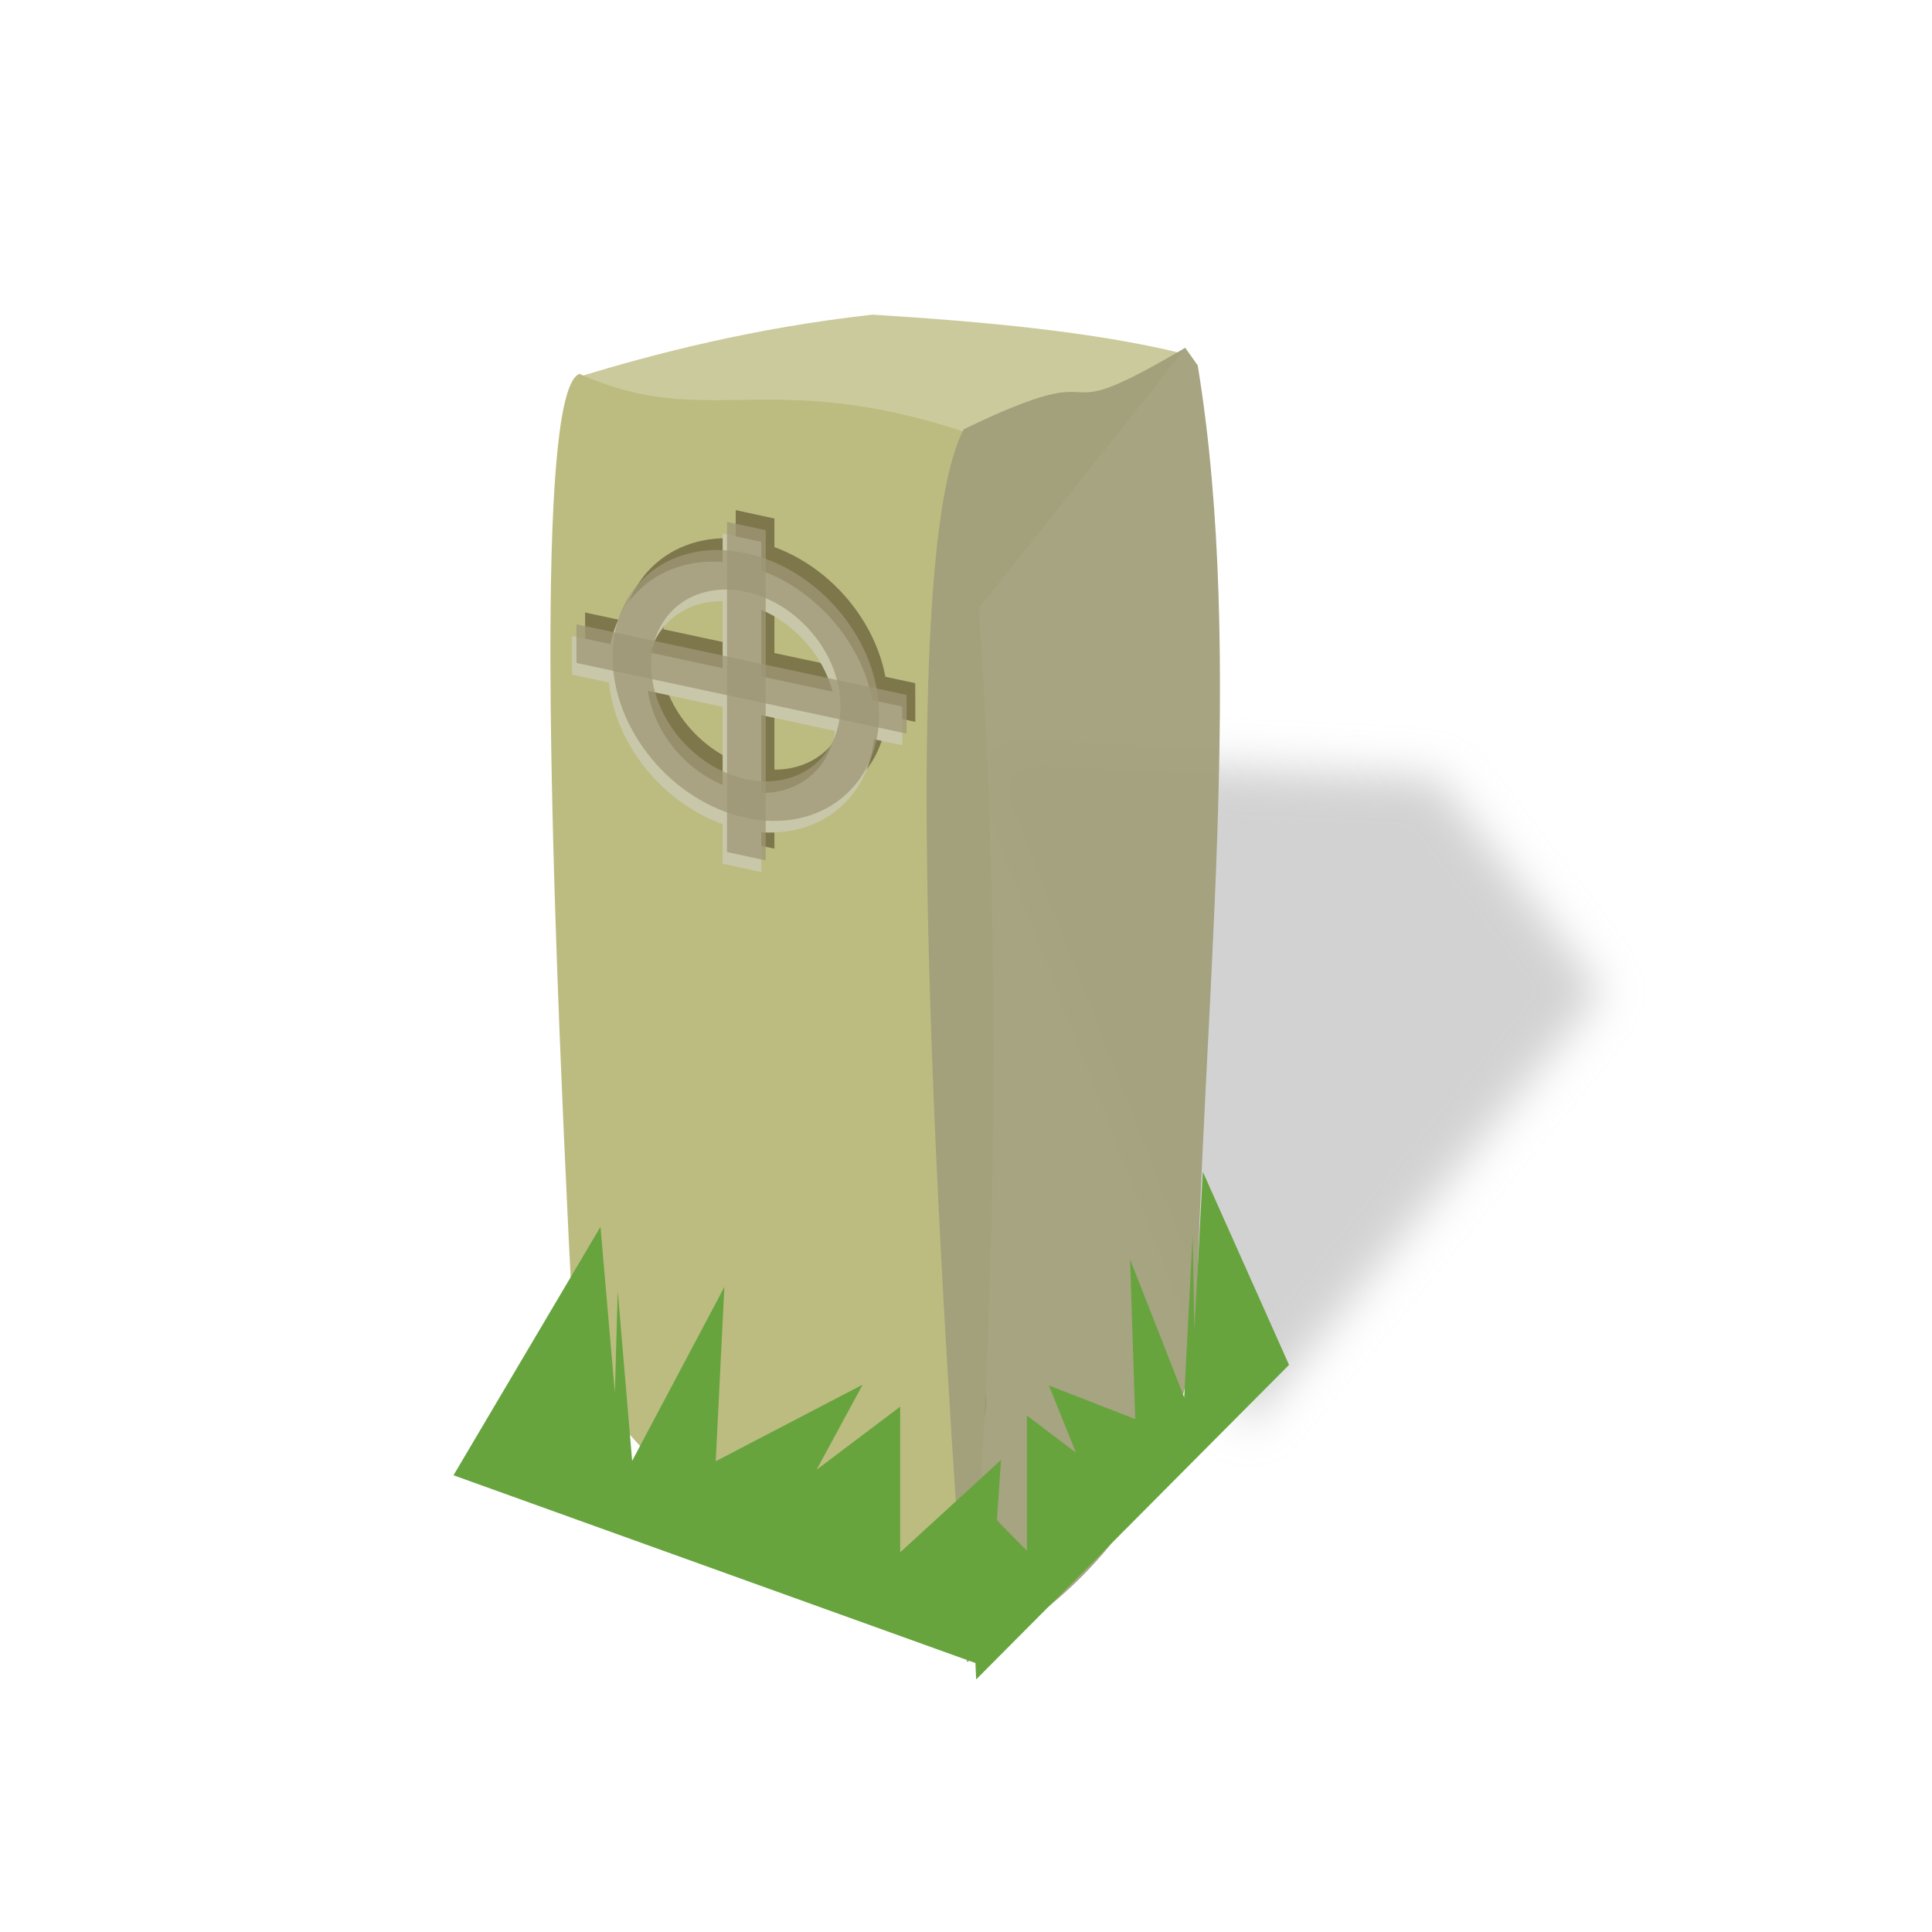
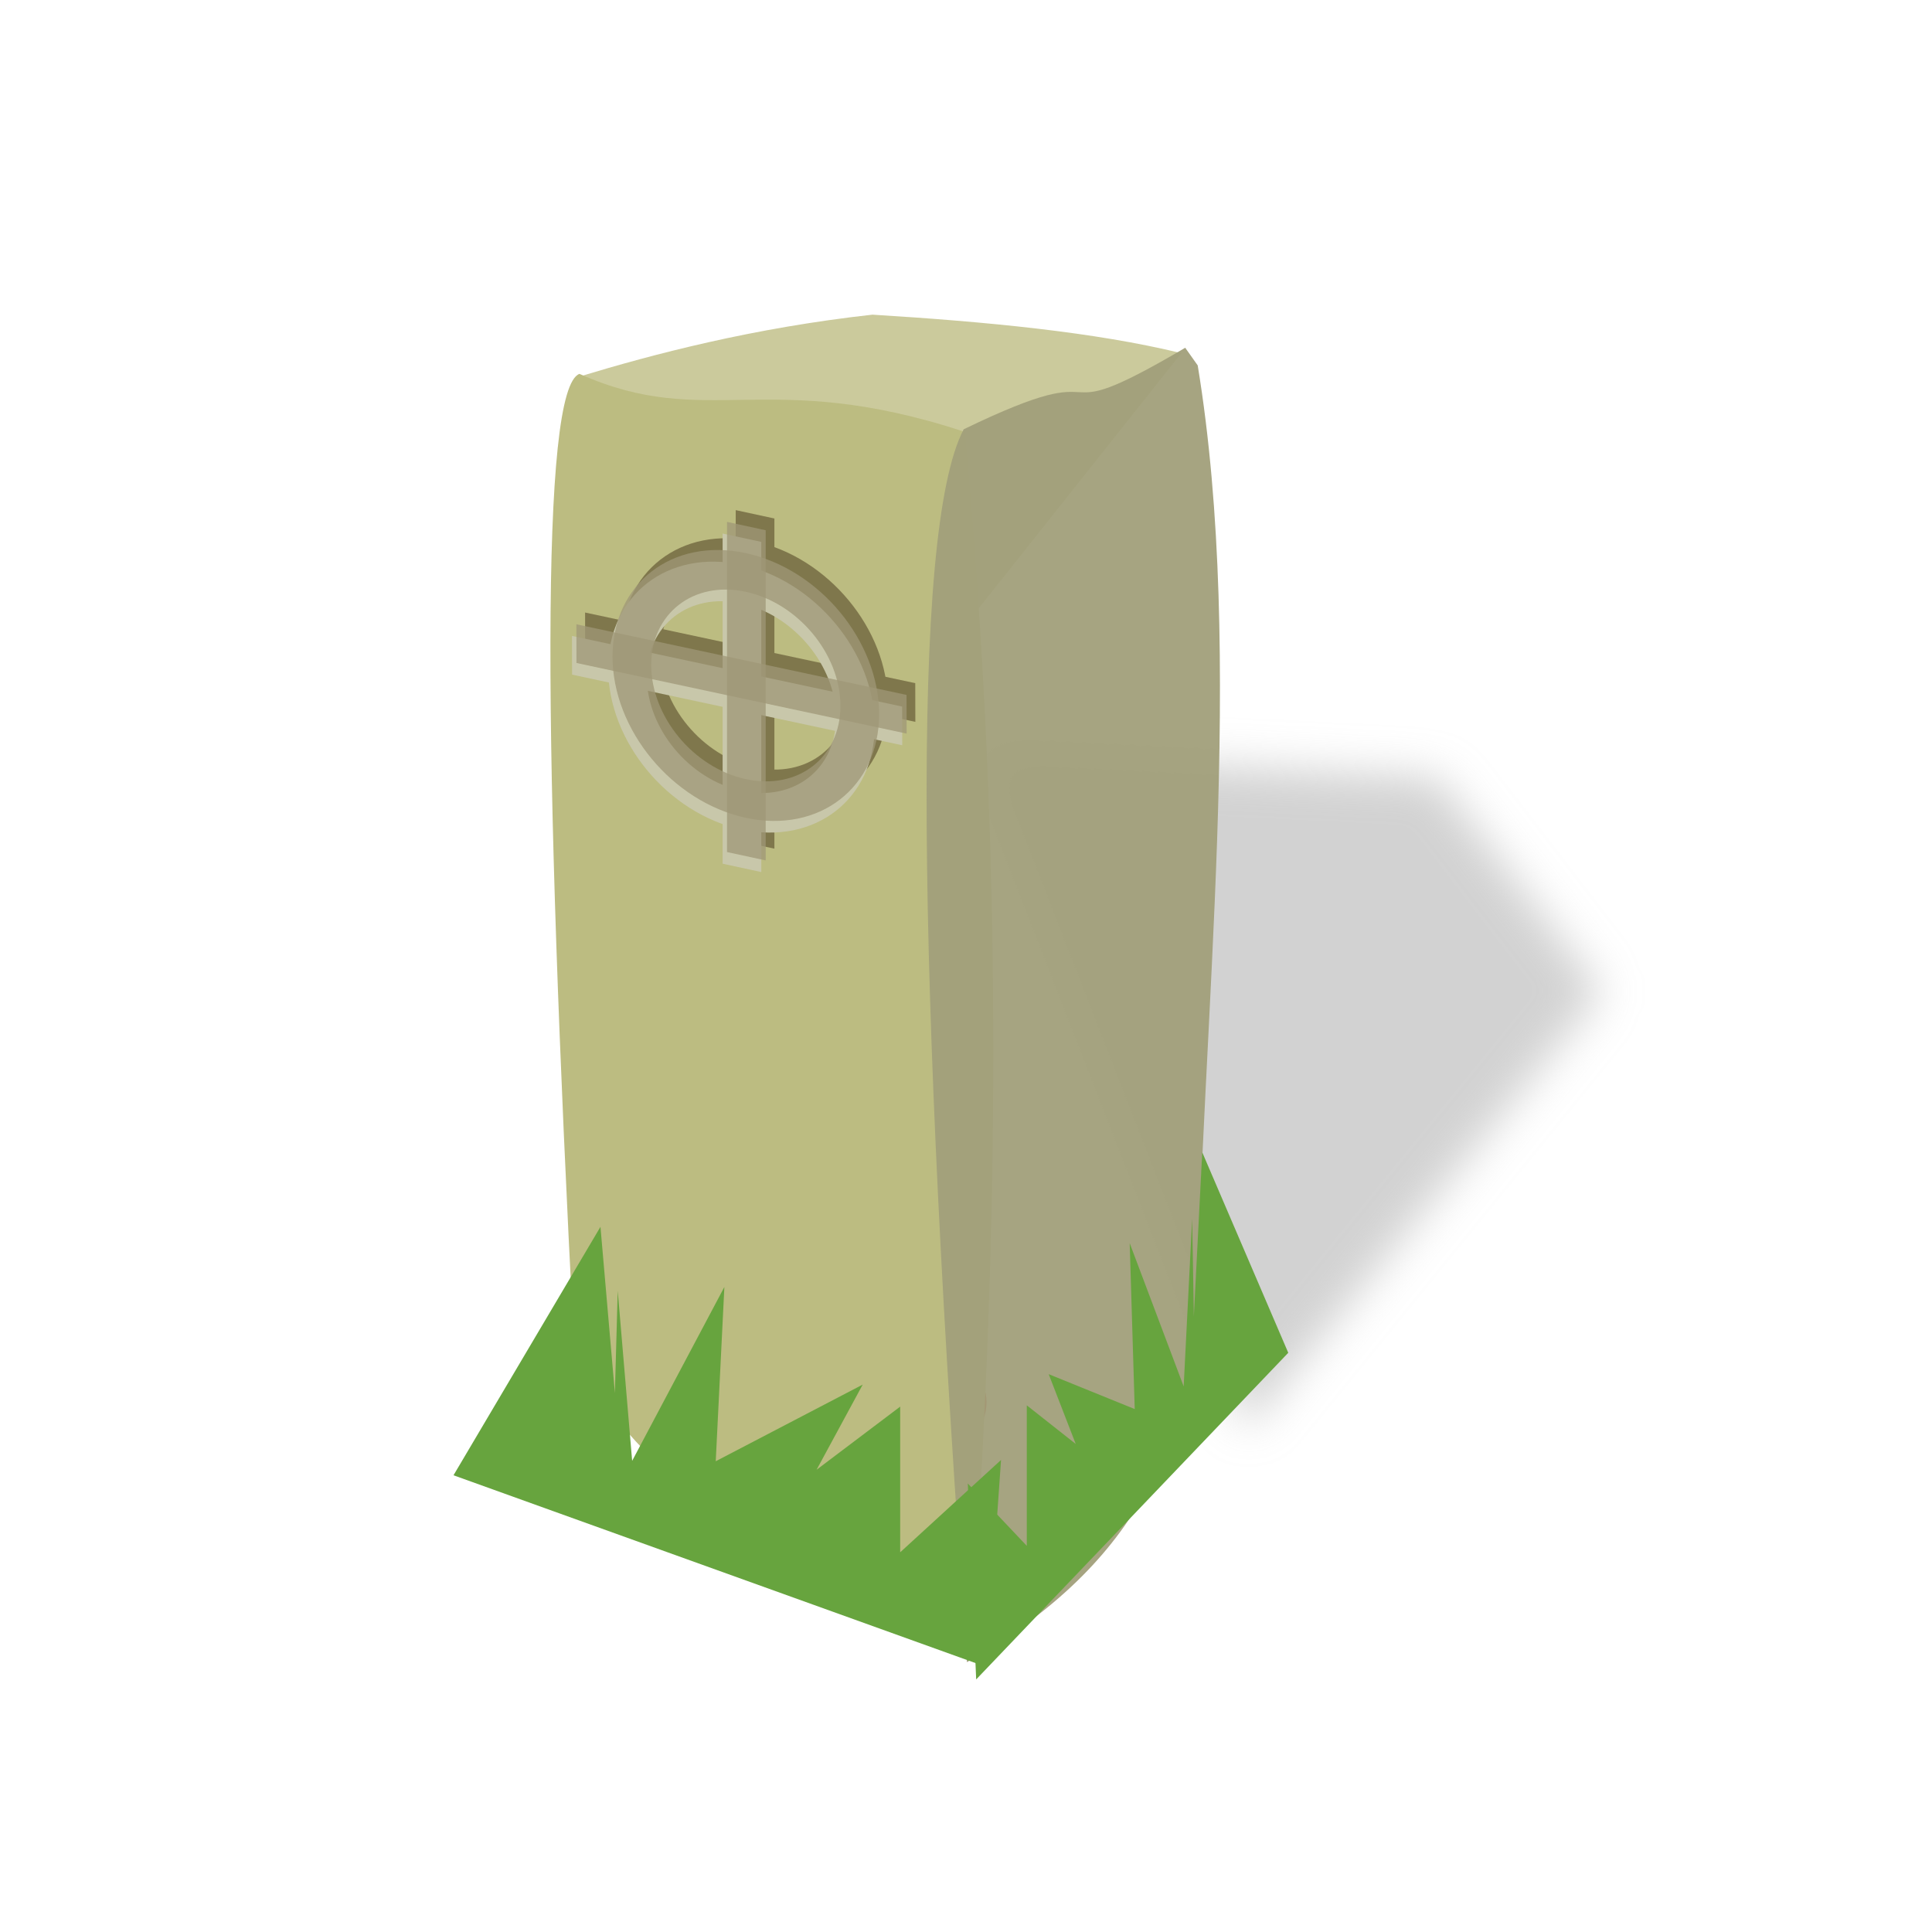
<svg xmlns="http://www.w3.org/2000/svg" width="15mm" height="15mm" viewBox="0 0 15 15" version="1.1" id="svg1">
  <defs id="defs1">
    <filter style="color-interpolation-filters:sRGB" id="filter1" x="-0.085" y="-0.078" width="1.17" height="1.155">
      <feGaussianBlur stdDeviation="0.17" id="feGaussianBlur1" />
    </filter>
  </defs>
  <g id="layer1">
    <ellipse style="fill:#000000;fill-opacity:0.143;stroke:#c00707;stroke-width:0.165;stroke-dasharray:none;stroke-opacity:0.421" id="path5" cx="7.472" cy="11.983" rx="0.248" ry="0.264" />
    <path style="mix-blend-mode:normal;fill:#9f9f9f;fill-opacity:0.472;fill-rule:evenodd;stroke:#c00707;stroke-width:0;stroke-linejoin:bevel;stroke-opacity:0.213;filter:url(#filter1)" d="M 9.674,11.098 12.436,7.7 11.152,6.032 7.635,5.862 Z" id="path20" />
    <ellipse style="fill:#000000;fill-opacity:0.143;stroke:#c00707;stroke-width:0.165;stroke-dasharray:none;stroke-opacity:1" id="path5-5" cx="7.329" cy="10.888" rx="0.248" ry="0.264" />
    <path d="M 4.501,2.923 6.935,5.559 9.172,2.742 C 8.5,2.578 7.662,2.498 6.774,2.443 5.845,2.546 5.075,2.749 4.501,2.923 Z" style="fill:#b6b574;fill-opacity:0.713;fill-rule:evenodd;stroke:none;stroke-width:0;stroke-linejoin:round;stroke-opacity:0.213" id="path17" />
    <g id="g2" transform="matrix(0.4763369,0,0,1,3.858138,-1.095259)">
      <path d="M 1.345,3.998 C 3.435,4.441 4.385,3.942 7.624,4.448 8.267,7.732 8.198,10.792 7.7,13.967 4.942,13.1 2.369,12.802 1.257,11.535 0.752,6.918 0.706,4.111 1.345,3.998 Z" style="fill:#bcbc81;fill-opacity:1;fill-rule:evenodd;stroke:none;stroke-width:0;stroke-linejoin:round;stroke-opacity:0.213" id="path19" />
    </g>
    <path d="M 7.482,3.333 C 7.066,4.13 7.124,7.602 7.507,12.905 9.021,12.042 9.135,11.015 9.284,10.417 9.334,7.86 9.671,5.103 9.299,2.837 L 9.202,2.7 C 8.021,3.396 8.764,2.713 7.482,3.333 Z" style="fill:#a2a07b;fill-opacity:0.946;fill-rule:evenodd;stroke:none;stroke-width:0;stroke-linejoin:round;stroke-opacity:0.213" id="path18" />
    <g id="g3-8" transform="matrix(0.8094154,0.1749541,0,0.8094154,3.347416,0.07020305)" style="stroke:#7f774c;stroke-width:1.235;stroke-opacity:1">
      <ellipse style="fill:none;fill-opacity:0.713;stroke:#7f774c;stroke-width:0.371;stroke-linecap:round;stroke-linejoin:round;stroke-dasharray:none;stroke-opacity:1" id="path1-3" ry="1.084" rx="1.093" cy="5.705" cx="3.102" />
      <path style="fill:none;fill-opacity:0.713;stroke:#7f774c;stroke-width:0.371;stroke-linecap:butt;stroke-linejoin:round;stroke-dasharray:none;stroke-opacity:1" d="m 3.107,7.342 c 0,-3.167 0,-3.167 0,-3.167" id="path2-8" />
      <path style="fill:none;fill-opacity:0.713;stroke:#7f774c;stroke-width:0.371;stroke-linecap:butt;stroke-linejoin:round;stroke-dasharray:none;stroke-opacity:1" d="m 1.477,5.655 c 3.167,-0.007 3.167,-0.007 3.167,-0.007" id="path2-1-1" />
    </g>
    <g id="g3-8-4" transform="matrix(0.8094154,0.1749541,0,0.8094154,3.245716,0.2518982)" style="stroke:#c8c7aa;stroke-width:1.235;stroke-opacity:1">
      <ellipse style="fill:none;fill-opacity:0.713;stroke:#c8c7aa;stroke-width:0.371;stroke-linecap:round;stroke-linejoin:round;stroke-dasharray:none;stroke-opacity:1" id="path1-3-3" ry="1.084" rx="1.093" cy="5.705" cx="3.102" />
      <path style="fill:none;fill-opacity:0.713;stroke:#c8c7aa;stroke-width:0.371;stroke-linecap:butt;stroke-linejoin:round;stroke-dasharray:none;stroke-opacity:1" d="m 3.107,7.342 c 0,-3.167 0,-3.167 0,-3.167" id="path2-8-6" />
      <path style="fill:none;fill-opacity:0.713;stroke:#c8c7aa;stroke-width:0.371;stroke-linecap:butt;stroke-linejoin:round;stroke-dasharray:none;stroke-opacity:1" d="m 1.477,5.655 c 3.167,-0.007 3.167,-0.007 3.167,-0.007" id="path2-1-1-5" />
    </g>
    <g id="g3" transform="matrix(0.8094154,0.1749541,0,0.8094154,3.279803,0.1614779)" style="stroke-width:1.235;stroke:#9f9778;stroke-opacity:0.747">
      <ellipse style="fill:none;fill-opacity:0.713;stroke:#9f9778;stroke-width:0.371;stroke-linecap:round;stroke-linejoin:round;stroke-dasharray:none;stroke-opacity:0.747" id="path1" ry="1.084" rx="1.093" cy="5.705" cx="3.102" />
      <path style="fill:none;fill-opacity:0.713;stroke:#9f9778;stroke-width:0.371;stroke-linecap:butt;stroke-linejoin:round;stroke-dasharray:none;stroke-opacity:0.747" d="m 3.107,7.342 c 0,-3.167 0,-3.167 0,-3.167" id="path2" />
      <path style="fill:none;fill-opacity:0.713;stroke:#9f9778;stroke-width:0.371;stroke-linecap:butt;stroke-linejoin:round;stroke-dasharray:none;stroke-opacity:0.747" d="m 1.477,5.655 c 3.167,-0.007 3.167,-0.007 3.167,-0.007" id="path2-1" />
    </g>
    <path style="fill:#67a43e;fill-opacity:1;stroke:none;stroke-width:0.3;stroke-linecap:butt;stroke-linejoin:round;stroke-dasharray:none;stroke-opacity:0.747" d="m 3.521,11.454 1.141,-1.929 0.112,1.291 0.022,-0.794 0.112,1.32 0.716,-1.35 -0.067,1.353 1.141,-0.595 -0.358,0.661 0.649,-0.49 v 1.131 l 0.783,-0.717 -0.112,1.608 z" id="path3" />
-     <path style="fill:#67a43e;fill-opacity:1;stroke:none;stroke-width:0.3;stroke-linecap:butt;stroke-linejoin:round;stroke-dasharray:none;stroke-opacity:0.747" d="M 10.008,10.597 9.339,9.098 9.273,10.326 9.26,9.594 9.194,10.849 8.774,9.778 8.814,11.018 8.144,10.757 8.354,11.279 7.973,10.99 v 1.05 l -0.46,-0.466 0.066,1.465 z" id="path3-9" />
+     <path style="fill:#67a43e;fill-opacity:1;stroke:none;stroke-width:0.3;stroke-linecap:butt;stroke-linejoin:round;stroke-dasharray:none;stroke-opacity:0.747" d="M 10.002,10.503 9.334,8.946 9.269,10.221 9.256,9.461 9.19,10.764 8.771,9.652 8.81,10.94 8.142,10.669 8.352,11.211 7.972,10.911 v 1.091 l -0.458,-0.484 0.065,1.521 z" id="path3-9" />
  </g>
</svg>
